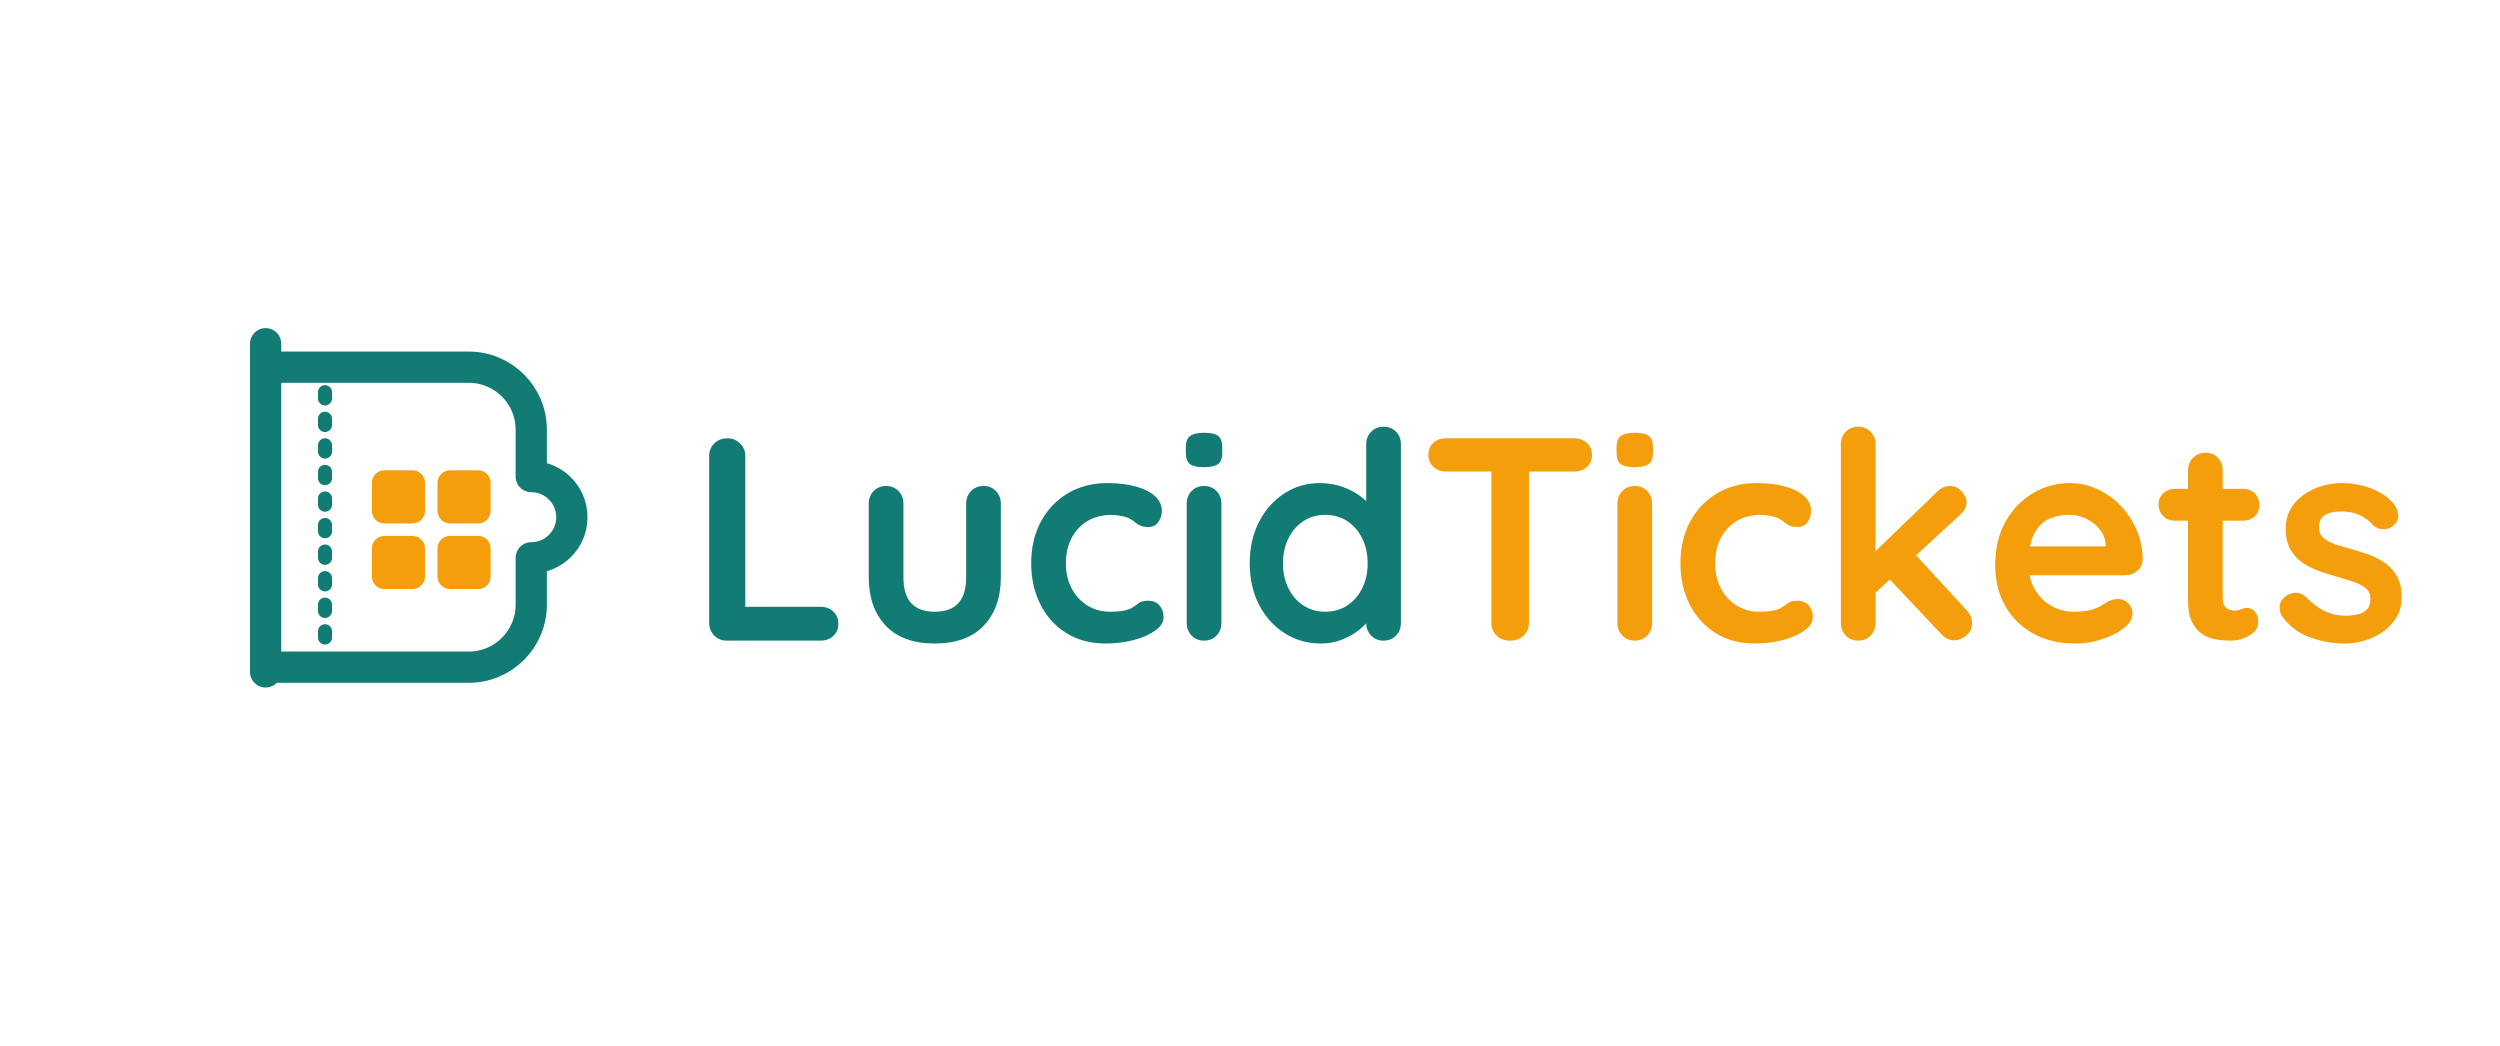
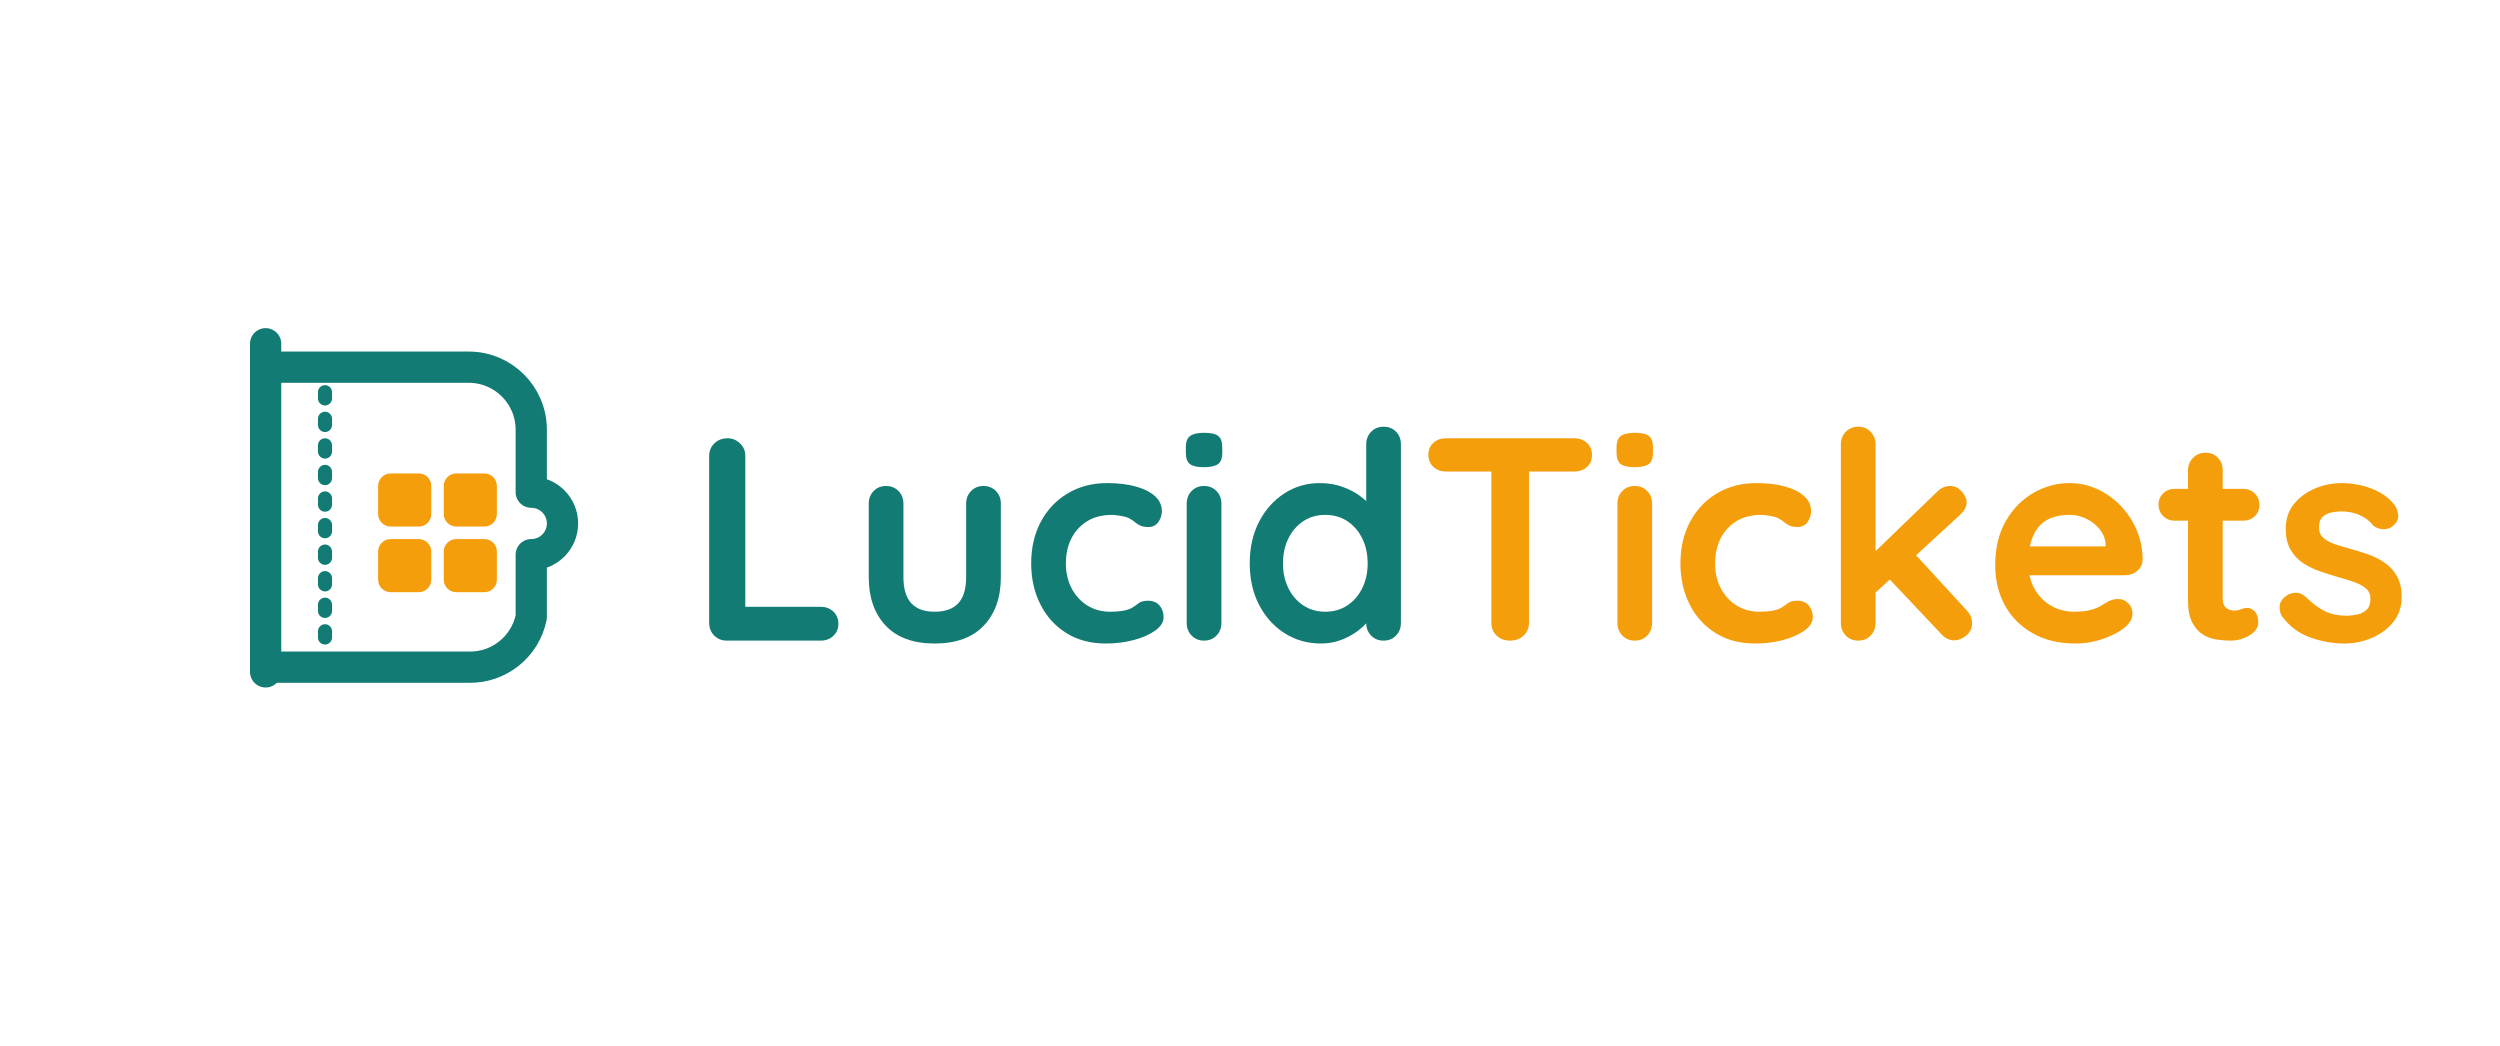
<svg xmlns="http://www.w3.org/2000/svg" viewBox="0 0 1600 669">
  <g transform="translate(150,215)">
    <line x1="20" y1="5" x2="20" y2="215" stroke="#127b73" stroke-width="20" stroke-linecap="round" />
-     <path d="M20,20              L150,20              A40,40 0 0 1 190,60              L190,90              A26,26 0 1 1 190,142              L190,172              A40,40 0 0 1 150,212              L20,212" fill="none" stroke="#127b73" stroke-width="20" stroke-linecap="round" stroke-linejoin="round" />
+     <path d="M20,20              L150,20              A40,40 0 0 1 190,60              L190,100              A20,20 0 1 1 190,140              L190,180              A40,40 0 0 1 150,212              L20,212" fill="none" stroke="#127b73" stroke-width="20" stroke-linecap="round" stroke-linejoin="round" />
    <line x1="58" y1="36" x2="58" y2="196" stroke="#127b73" stroke-width="9" stroke-dasharray="4,13" stroke-linecap="round" />
    <g fill="#f59e0b">
-       <rect x="88" y="86" width="34" height="34" rx="8" />
-       <rect x="130" y="86" width="34" height="34" rx="8" />
-       <rect x="88" y="128" width="34" height="34" rx="8" />
-       <rect x="130" y="128" width="34" height="34" rx="8" />
+       <rect x="92" y="88" width="34" height="34" rx="8" />
+       <rect x="134" y="88" width="34" height="34" rx="8" />
+       <rect x="92" y="130" width="34" height="34" rx="8" />
+       <rect x="134" y="130" width="34" height="34" rx="8" />
    </g>
  </g>
  <g>
    <path d="M525.285 388.355Q530.095 388.355 533.332 391.408Q536.57 394.46 536.57 399.27Q536.57 403.895 533.332 406.947Q530.095 410.0 525.285 410.0H465.16Q460.35 410.0 457.113 406.762Q453.875 403.525 453.875 398.715V291.785Q453.875 286.975 457.205 283.738Q460.535 280.5 465.715 280.5Q470.155 280.5 473.577 283.738Q477.0 286.975 477.0 291.785V391.5L472.93 388.355Z" fill="#127b73" />
    <path d="M629.44 311.025Q634.25 311.025 637.395 314.262Q640.54 317.5 640.54 322.31V369.3Q640.54 388.91 629.625 400.38Q618.71 411.85 598.175 411.85Q577.64 411.85 566.817 400.38Q555.995 388.91 555.995 369.3V322.31Q555.995 317.5 559.14 314.262Q562.285 311.025 567.095 311.025Q571.905 311.025 575.05 314.262Q578.195 317.5 578.195 322.31V369.3Q578.195 380.585 583.19 386.043Q588.185 391.5 598.175 391.5Q608.35 391.5 613.345 386.043Q618.34 380.585 618.34 369.3V322.31Q618.34 317.5 621.485 314.262Q624.63 311.025 629.44 311.025Z" fill="#127b73" />
    <path d="M708.62 309.175Q719.165 309.175 727.028 311.395Q734.89 313.615 739.238 317.592Q743.585 321.57 743.585 327.12Q743.585 330.82 741.365 334.058Q739.145 337.295 734.89 337.295Q731.93 337.295 729.988 336.462Q728.045 335.63 726.565 334.335Q725.085 333.04 723.05 331.93Q721.2 330.82 717.408 330.173Q713.615 329.525 711.765 329.525Q702.33 329.525 695.763 333.595Q689.195 337.665 685.68 344.603Q682.165 351.54 682.165 360.605Q682.165 369.485 685.773 376.423Q689.38 383.36 695.763 387.43Q702.145 391.5 710.47 391.5Q715.095 391.5 718.425 390.945Q721.755 390.39 723.975 389.28Q726.565 387.8 728.6 386.135Q730.635 384.47 734.705 384.47Q739.515 384.47 742.105 387.523Q744.695 390.575 744.695 395.015Q744.695 399.64 739.515 403.433Q734.335 407.225 725.918 409.538Q717.5 411.85 707.695 411.85Q693.08 411.85 682.35 405.098Q671.62 398.345 665.793 386.69Q659.965 375.035 659.965 360.605Q659.965 345.435 666.163 333.873Q672.36 322.31 683.368 315.743Q694.375 309.175 708.62 309.175Z" fill="#127b73" />
    <path d="M781.695 398.715Q781.695 403.525 778.55 406.762Q775.405 410.0 770.595 410.0Q765.785 410.0 762.64 406.762Q759.495 403.525 759.495 398.715V322.31Q759.495 317.5 762.64 314.262Q765.785 311.025 770.595 311.025Q775.405 311.025 778.55 314.262Q781.695 317.5 781.695 322.31ZM770.41 299.0Q764.12 299.0 761.53 296.965Q758.94 294.93 758.94 289.75V286.235Q758.94 280.87 761.808 278.928Q764.675 276.985 770.595 276.985Q777.07 276.985 779.66 279.02Q782.25 281.055 782.25 286.235V289.75Q782.25 295.115 779.475 297.058Q776.7 299.0 770.41 299.0Z" fill="#127b73" />
    <path d="M885.48 273.1Q890.29 273.1 893.435 276.245Q896.58 279.39 896.58 284.385V398.715Q896.58 403.525 893.435 406.762Q890.29 410.0 885.48 410.0Q880.67 410.0 877.525 406.762Q874.38 403.525 874.38 398.715V389.65L878.45 391.315Q878.45 393.72 875.86 397.143Q873.27 400.565 868.83 403.895Q864.39 407.225 858.378 409.538Q852.365 411.85 845.335 411.85Q832.57 411.85 822.21 405.283Q811.85 398.715 805.838 387.153Q799.825 375.59 799.825 360.605Q799.825 345.435 805.838 333.873Q811.85 322.31 822.025 315.743Q832.2 309.175 844.595 309.175Q852.55 309.175 859.21 311.58Q865.87 313.985 870.773 317.685Q875.675 321.385 878.358 325.178Q881.04 328.97 881.04 331.56L874.38 333.965V284.385Q874.38 279.575 877.525 276.337Q880.67 273.1 885.48 273.1ZM848.11 391.5Q856.25 391.5 862.355 387.43Q868.46 383.36 871.883 376.33Q875.305 369.3 875.305 360.605Q875.305 351.725 871.883 344.695Q868.46 337.665 862.355 333.595Q856.25 329.525 848.11 329.525Q840.155 329.525 834.05 333.595Q827.945 337.665 824.523 344.695Q821.1 351.725 821.1 360.605Q821.1 369.3 824.523 376.33Q827.945 383.36 834.05 387.43Q840.155 391.5 848.11 391.5Z" fill="#127b73" />
    <path d="M966.325 410.0Q961.145 410.0 957.815 406.762Q954.485 403.525 954.485 398.715V291.415H978.535V398.715Q978.535 403.525 975.112 406.762Q971.69 410.0 966.325 410.0ZM925.44 301.775Q920.63 301.775 917.392 298.815Q914.155 295.855 914.155 291.045Q914.155 286.235 917.392 283.368Q920.63 280.5 925.44 280.5H1007.58Q1012.39 280.5 1015.628 283.46Q1018.865 286.42 1018.865 291.23Q1018.865 296.04 1015.628 298.908Q1012.39 301.775 1007.58 301.775Z" fill="#f59e0b" />
    <path d="M1057.345 398.715Q1057.345 403.525 1054.2 406.762Q1051.055 410.0 1046.245 410.0Q1041.435 410.0 1038.29 406.762Q1035.145 403.525 1035.145 398.715V322.31Q1035.145 317.5 1038.29 314.262Q1041.435 311.025 1046.245 311.025Q1051.055 311.025 1054.2 314.262Q1057.345 317.5 1057.345 322.31ZM1046.06 299.0Q1039.77 299.0 1037.18 296.965Q1034.59 294.93 1034.59 289.75V286.235Q1034.59 280.87 1037.457 278.928Q1040.325 276.985 1046.245 276.985Q1052.72 276.985 1055.31 279.02Q1057.9 281.055 1057.9 286.235V289.75Q1057.9 295.115 1055.125 297.058Q1052.35 299.0 1046.06 299.0Z" fill="#f59e0b" />
    <path d="M1124.13 309.175Q1134.675 309.175 1142.537 311.395Q1150.4 313.615 1154.747 317.592Q1159.095 321.57 1159.095 327.12Q1159.095 330.82 1156.875 334.058Q1154.655 337.295 1150.4 337.295Q1147.44 337.295 1145.497 336.462Q1143.555 335.63 1142.075 334.335Q1140.595 333.04 1138.56 331.93Q1136.71 330.82 1132.918 330.173Q1129.125 329.525 1127.275 329.525Q1117.84 329.525 1111.273 333.595Q1104.705 337.665 1101.19 344.603Q1097.675 351.54 1097.675 360.605Q1097.675 369.485 1101.283 376.423Q1104.89 383.36 1111.273 387.43Q1117.655 391.5 1125.98 391.5Q1130.605 391.5 1133.935 390.945Q1137.265 390.39 1139.485 389.28Q1142.075 387.8 1144.11 386.135Q1146.145 384.47 1150.215 384.47Q1155.025 384.47 1157.615 387.523Q1160.205 390.575 1160.205 395.015Q1160.205 399.64 1155.025 403.433Q1149.845 407.225 1141.428 409.538Q1133.01 411.85 1123.205 411.85Q1108.59 411.85 1097.86 405.098Q1087.13 398.345 1081.303 386.69Q1075.475 375.035 1075.475 360.605Q1075.475 345.435 1081.673 333.873Q1087.87 322.31 1098.878 315.743Q1109.885 309.175 1124.13 309.175Z" fill="#f59e0b" />
    <path d="M1189.25 410.0Q1184.44 410.0 1181.295 406.762Q1178.15 403.525 1178.15 398.715V284.385Q1178.15 279.575 1181.295 276.337Q1184.44 273.1 1189.25 273.1Q1194.06 273.1 1197.205 276.337Q1200.35 279.575 1200.35 284.385V398.715Q1200.35 403.525 1197.205 406.762Q1194.06 410.0 1189.25 410.0ZM1248.08 311.025Q1252.335 311.025 1255.48 314.54Q1258.625 318.055 1258.625 321.385Q1258.625 325.825 1254.185 329.71L1198.5 380.955L1197.575 355.425L1239.94 314.54Q1243.455 311.025 1248.08 311.025ZM1250.855 409.815Q1246.045 409.815 1242.715 406.115L1208.49 369.855L1225.325 354.315L1258.625 390.575Q1262.14 394.275 1262.14 398.9Q1262.14 403.71 1258.348 406.762Q1254.555 409.815 1250.855 409.815Z" fill="#f59e0b" />
    <path d="M1328.185 411.85Q1312.46 411.85 1300.898 405.283Q1289.335 398.715 1283.138 387.43Q1276.94 376.145 1276.94 361.9Q1276.94 345.25 1283.693 333.502Q1290.445 321.755 1301.36 315.465Q1312.275 309.175 1324.485 309.175Q1333.92 309.175 1342.338 313.06Q1350.755 316.945 1357.23 323.697Q1363.705 330.45 1367.498 339.33Q1371.29 348.21 1371.29 358.2Q1371.105 362.64 1367.775 365.415Q1364.445 368.19 1360.005 368.19H1289.335L1283.785 349.69H1351.68L1347.61 353.39V348.395Q1347.24 343.03 1343.818 338.775Q1340.395 334.52 1335.308 332.022Q1330.22 329.525 1324.485 329.525Q1318.935 329.525 1314.125 331.005Q1309.315 332.485 1305.8 336.0Q1302.285 339.515 1300.25 345.435Q1298.215 351.355 1298.215 360.42Q1298.215 370.41 1302.378 377.348Q1306.54 384.285 1313.108 387.893Q1319.675 391.5 1327.075 391.5Q1333.92 391.5 1337.99 390.39Q1342.06 389.28 1344.558 387.707Q1347.055 386.135 1349.09 385.025Q1352.42 383.36 1355.38 383.36Q1359.45 383.36 1362.133 386.135Q1364.815 388.91 1364.815 392.61Q1364.815 397.605 1359.635 401.675Q1354.825 405.745 1346.13 408.798Q1337.435 411.85 1328.185 411.85Z" fill="#f59e0b" />
    <path d="M1391.825 312.875H1435.67Q1440.11 312.875 1443.07 315.835Q1446.03 318.795 1446.03 323.235Q1446.03 327.49 1443.07 330.358Q1440.11 333.225 1435.67 333.225H1391.825Q1387.385 333.225 1384.425 330.265Q1381.465 327.305 1381.465 322.865Q1381.465 318.61 1384.425 315.743Q1387.385 312.875 1391.825 312.875ZM1411.62 289.75Q1416.43 289.75 1419.483 292.988Q1422.535 296.225 1422.535 301.035V383.36Q1422.535 385.95 1423.553 387.615Q1424.57 389.28 1426.328 390.02Q1428.085 390.76 1430.12 390.76Q1432.34 390.76 1434.19 389.928Q1436.04 389.095 1438.445 389.095Q1441.035 389.095 1443.163 391.5Q1445.29 393.905 1445.29 398.16Q1445.29 403.34 1439.648 406.67Q1434.005 410.0 1427.53 410.0Q1423.645 410.0 1418.928 409.352Q1414.21 408.705 1410.048 406.207Q1405.885 403.71 1403.11 398.53Q1400.335 393.35 1400.335 384.285V301.035Q1400.335 296.225 1403.573 292.988Q1406.81 289.75 1411.62 289.75Z" fill="#f59e0b" />
    <path d="M1460.645 394.645Q1458.795 392.055 1458.98 387.985Q1459.165 383.915 1463.79 380.955Q1466.75 379.105 1470.08 379.383Q1473.41 379.66 1476.555 382.805Q1481.92 388.17 1487.84 391.13Q1493.76 394.09 1502.64 394.09Q1505.415 393.905 1508.745 393.257Q1512.075 392.61 1514.573 390.298Q1517.07 387.985 1517.07 383.175Q1517.07 379.105 1514.295 376.7Q1511.52 374.295 1506.988 372.63Q1502.455 370.965 1496.905 369.485Q1491.17 367.82 1485.158 365.785Q1479.145 363.75 1474.15 360.512Q1469.155 357.275 1466.01 351.91Q1462.865 346.545 1462.865 338.405Q1462.865 329.155 1468.045 322.68Q1473.225 316.205 1481.458 312.69Q1489.69 309.175 1498.755 309.175Q1504.49 309.175 1510.78 310.562Q1517.07 311.95 1522.805 315.002Q1528.54 318.055 1532.425 323.05Q1534.46 325.825 1534.83 329.71Q1535.2 333.595 1531.315 336.74Q1528.54 338.96 1524.84 338.683Q1521.14 338.405 1518.735 336.185Q1515.59 332.115 1510.318 329.71Q1505.045 327.305 1498.2 327.305Q1495.425 327.305 1492.188 327.952Q1488.95 328.6 1486.545 330.728Q1484.14 332.855 1484.14 337.48Q1484.14 341.735 1486.915 344.233Q1489.69 346.73 1494.408 348.303Q1499.125 349.875 1504.49 351.355Q1510.04 352.835 1515.775 354.87Q1521.51 356.905 1526.32 360.235Q1531.13 363.565 1534.09 368.837Q1537.05 374.11 1537.05 382.25Q1537.05 391.685 1531.5 398.345Q1525.95 405.005 1517.625 408.428Q1509.3 411.85 1500.605 411.85Q1489.69 411.85 1478.775 408.058Q1467.86 404.265 1460.645 394.645Z" fill="#f59e0b" />
  </g>
</svg>
